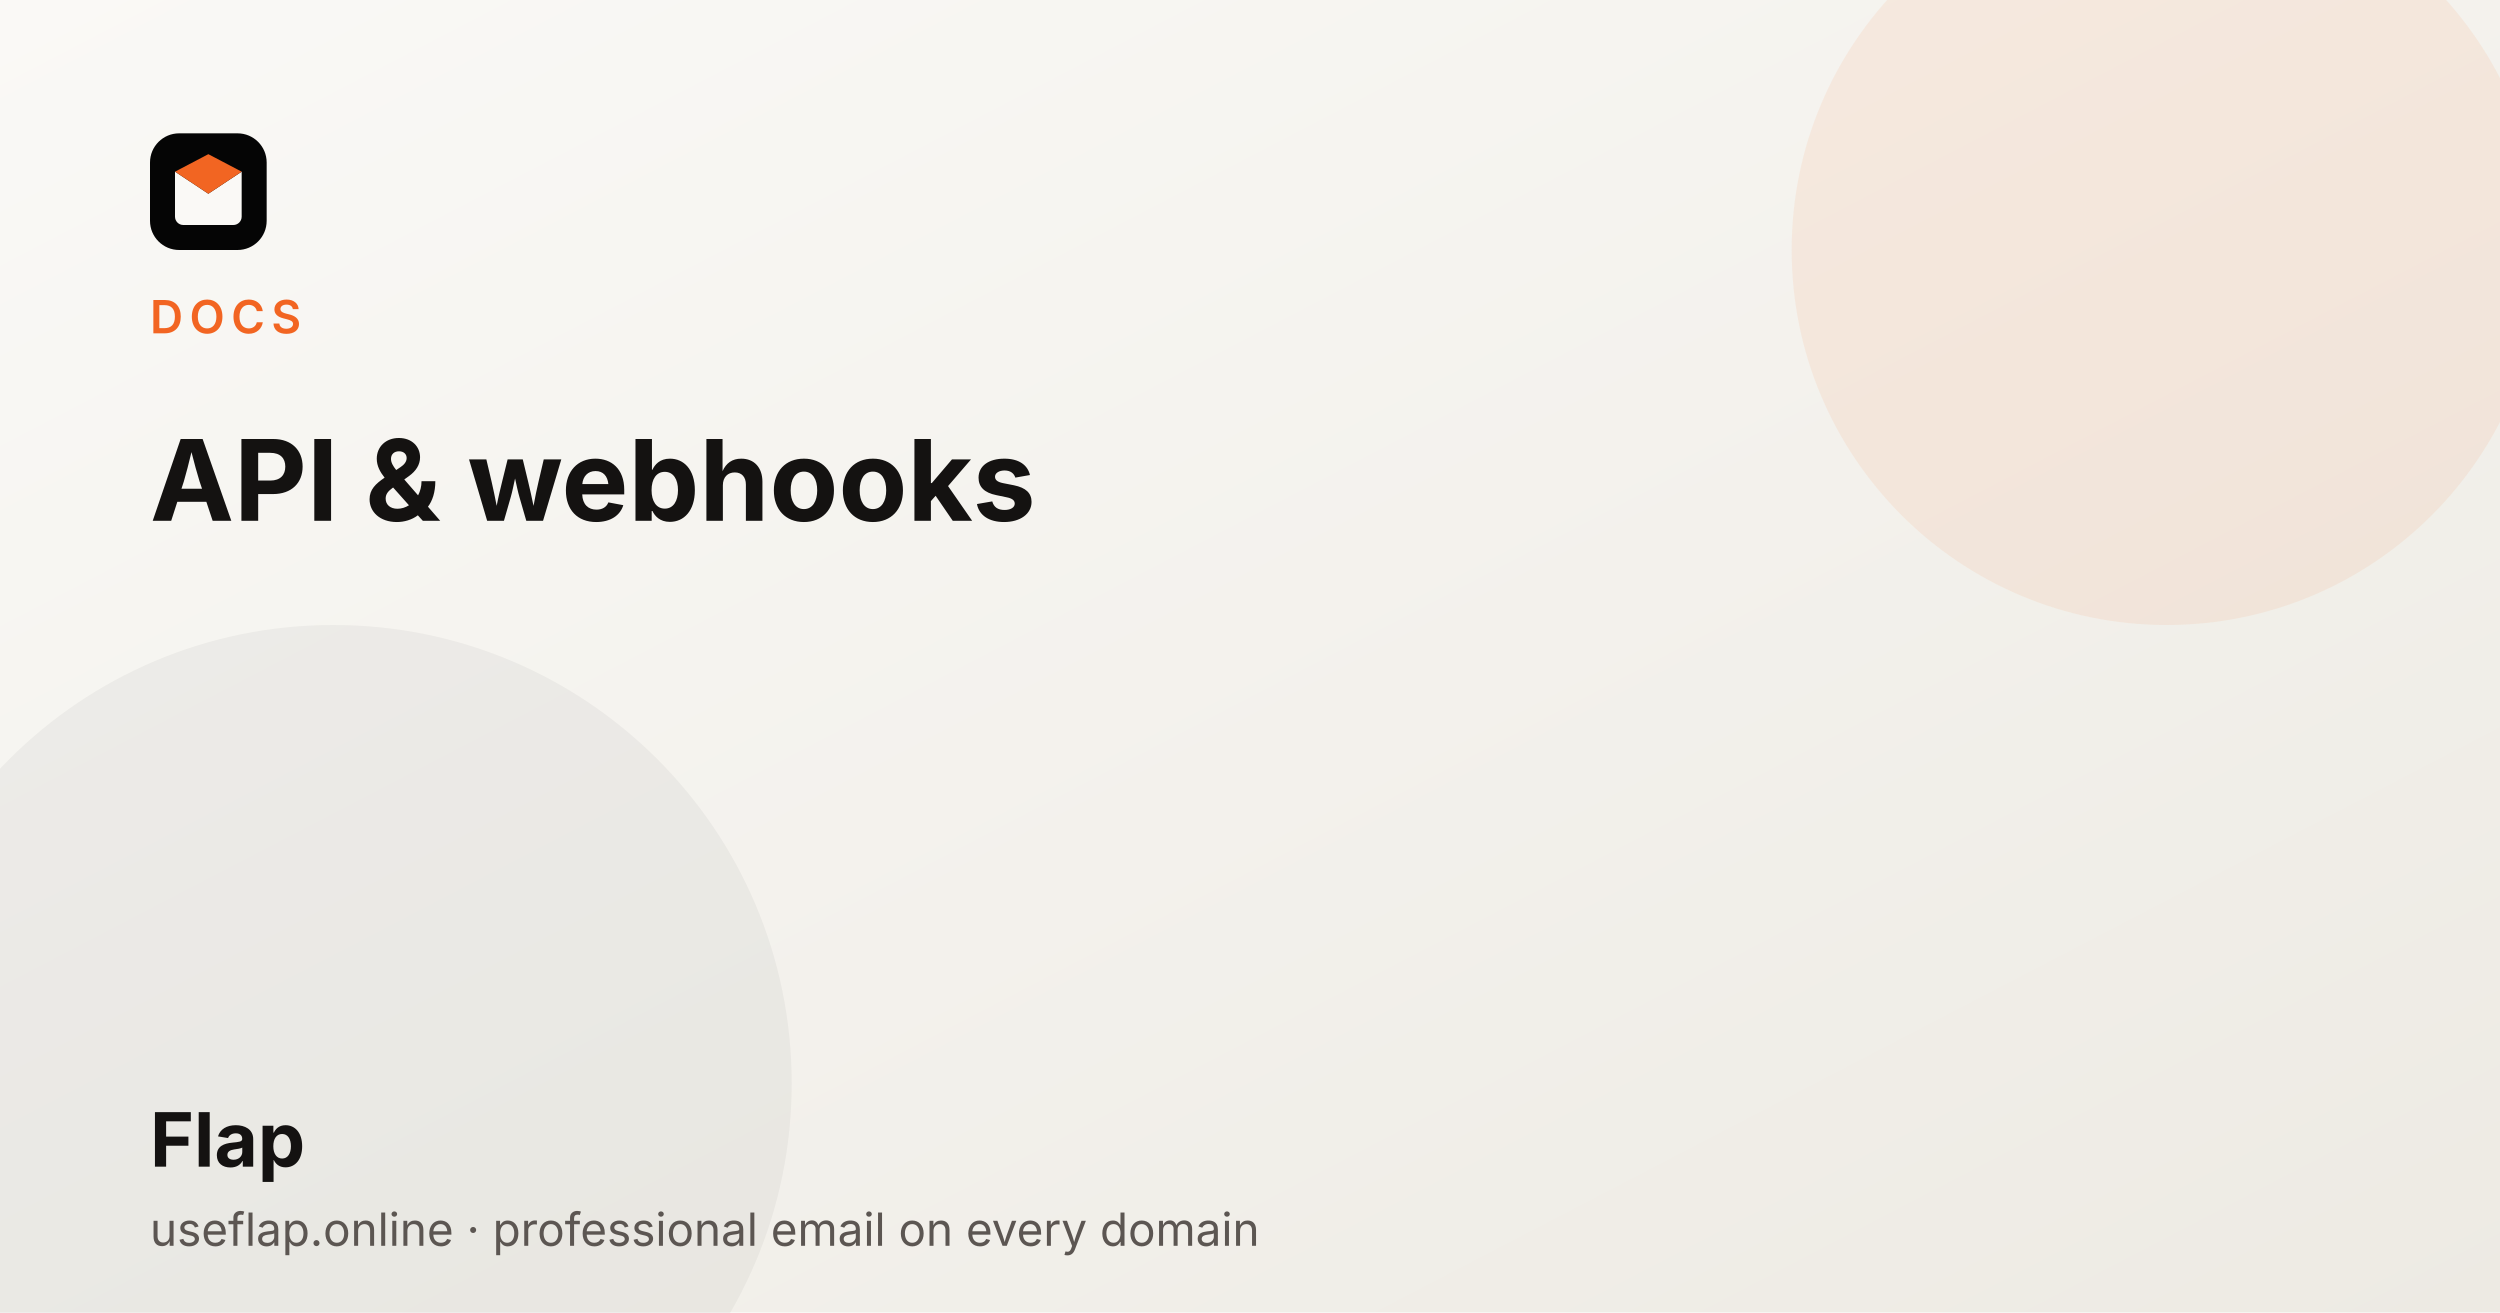
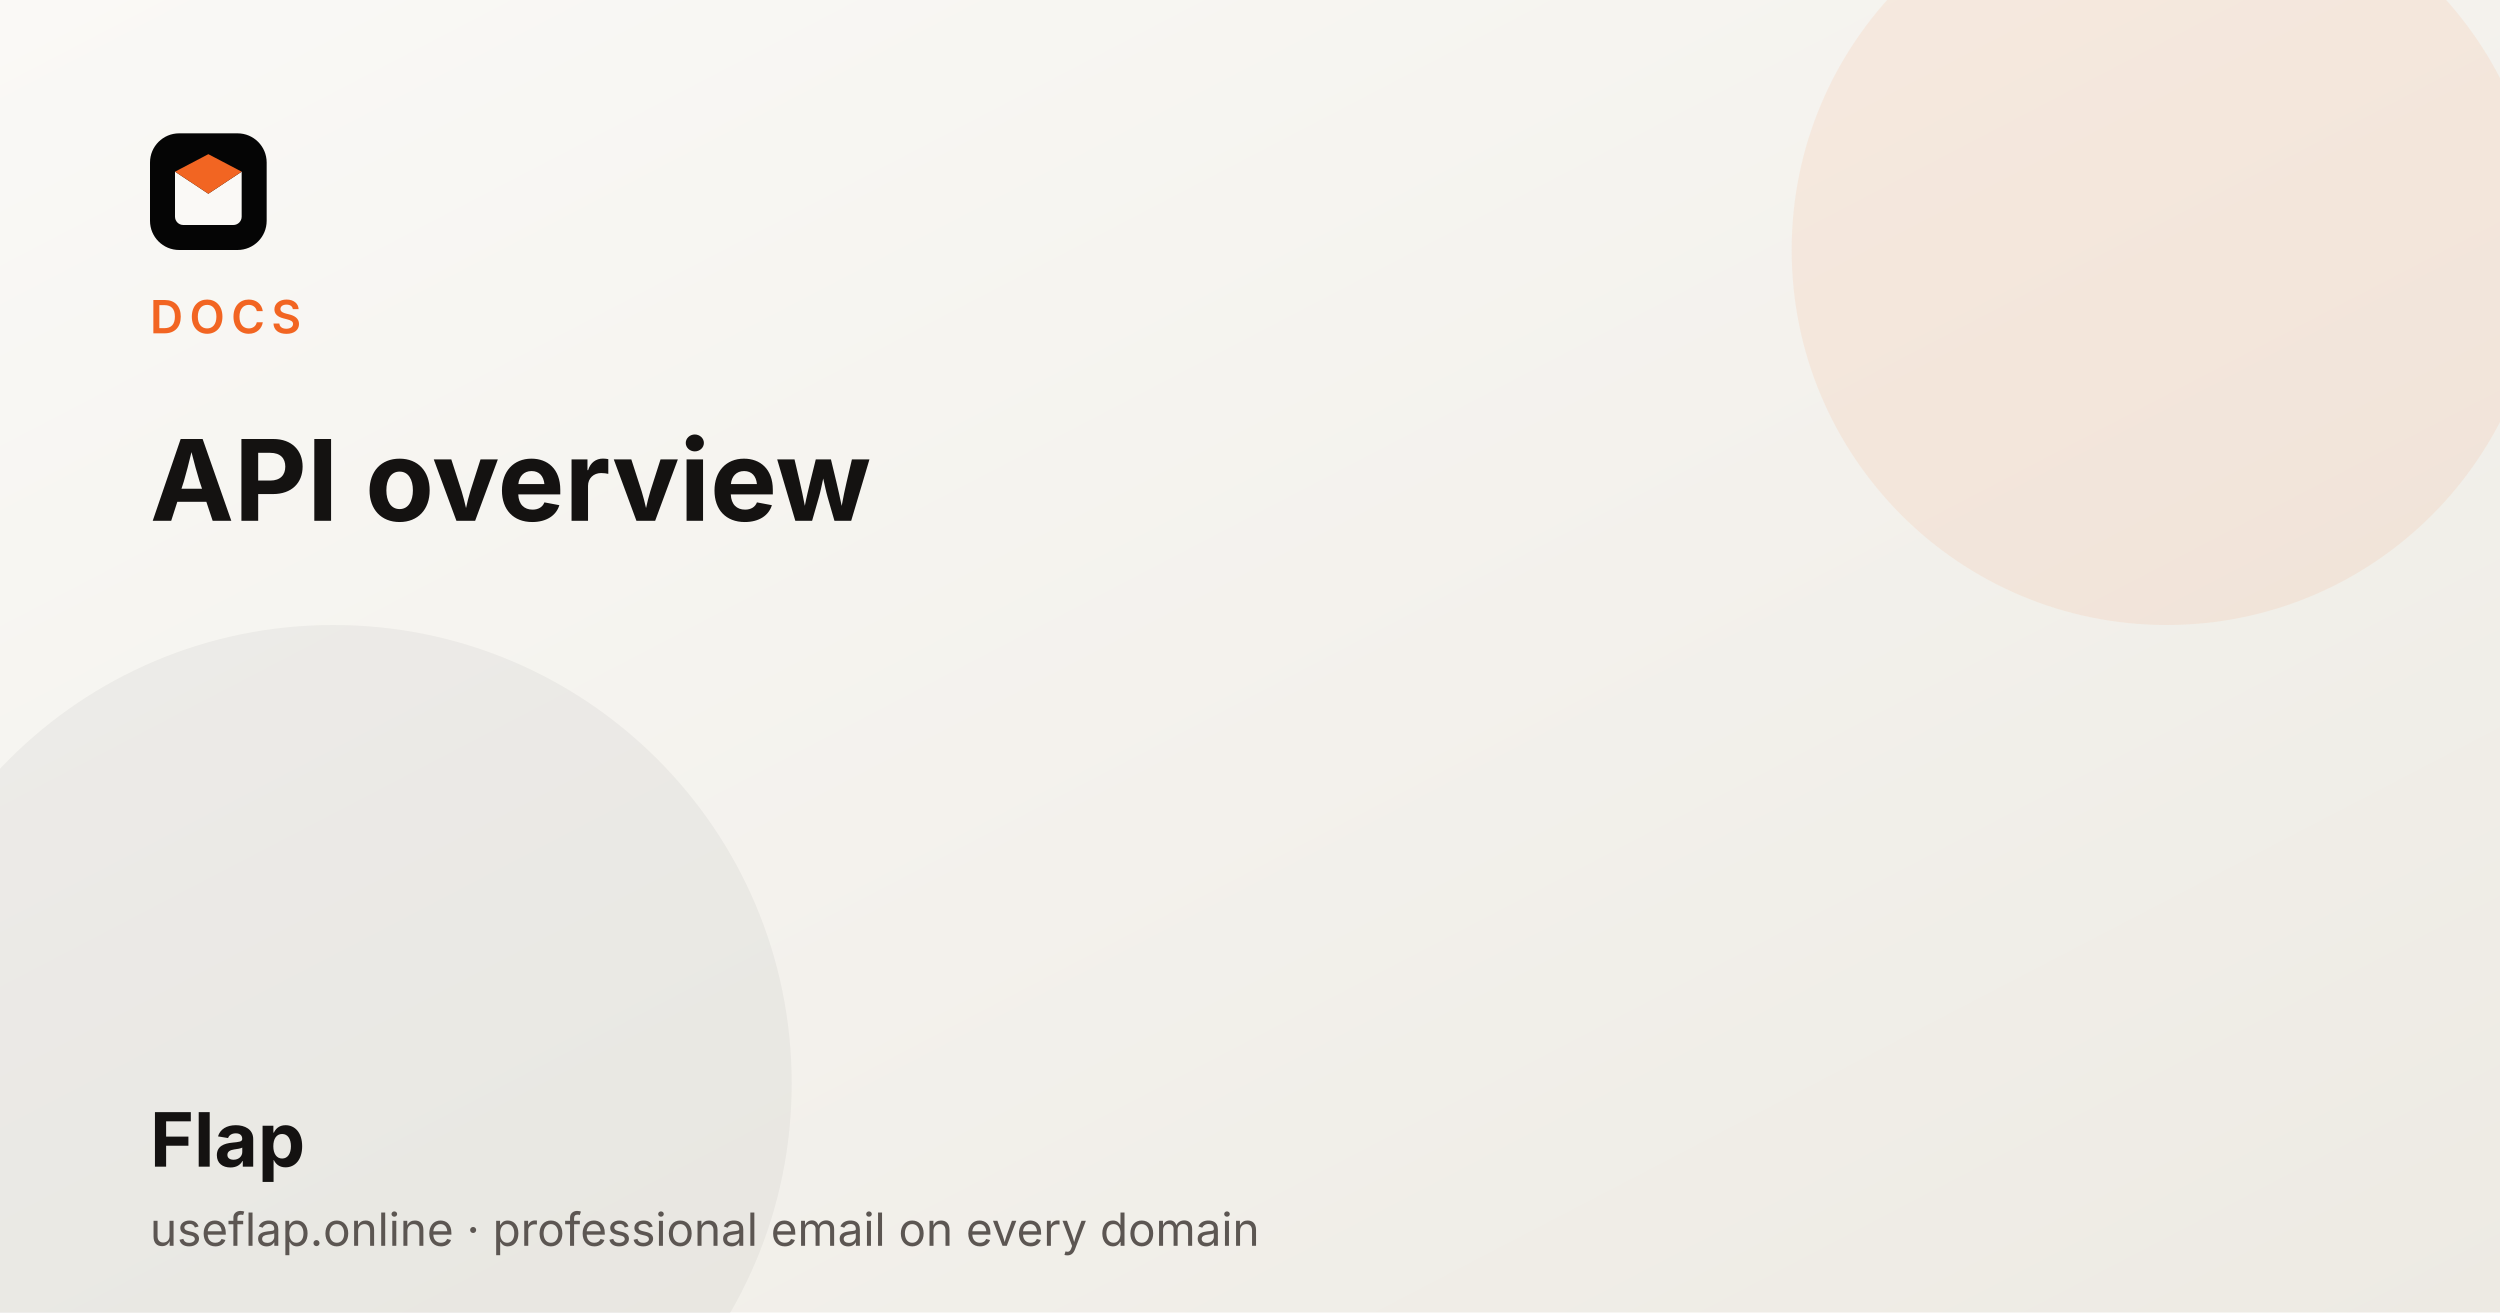
- <svg xmlns="http://www.w3.org/2000/svg" width="1200" height="630" viewBox="0 0 1200 630" role="img" aria-label="API &amp; webhooks">
+ <svg xmlns="http://www.w3.org/2000/svg" width="1200" height="630" viewBox="0 0 1200 630" role="img" aria-label="API overview">
  <defs>
    <linearGradient id="bg" x1="0" y1="0" x2="1" y2="1">
      <stop offset="0%" stop-color="#FAF9F6" />
      <stop offset="55%" stop-color="#F3F1EC" />
      <stop offset="100%" stop-color="#EDEAE3" />
    </linearGradient>
  </defs>
  <rect width="1200" height="630" fill="url(#bg)" />
  <circle cx="1040" cy="120" r="180" fill="#F26522" fill-opacity="0.08" />
  <circle cx="160" cy="520" r="220" fill="#141211" fill-opacity="0.04" />
  <rect x="72" y="64" width="56" height="56" rx="14" fill="#050505" />
  <path d="M84 82.4L100 93l16-10.6V104a4 4 0 0 1-4 4H88a4 4 0 0 1-4-4V82.4z" fill="#FAF9F6" />
  <path d="M84 82.4L100 93l16-10.6L100 74 84 82.4z" fill="#F26522" />
  <text x="72" y="160" fill="#F26522" font-family="Inter, ui-sans-serif, system-ui, sans-serif" font-size="22" font-weight="600" letter-spacing="0.14em">DOCS</text>
  <text x="72" y="250" fill="#141211" font-family="Inter, ui-sans-serif, system-ui, sans-serif" font-size="54" font-weight="700">
-     <tspan x="72" dy="0">API &amp; webhooks</tspan>
+     <tspan x="72" dy="0">API overview</tspan>
  </text>
  <text x="72" y="560" fill="#141211" font-family="Inter, ui-sans-serif, system-ui, sans-serif" font-size="36" font-weight="700">Flap</text>
  <text x="72" y="598" fill="#5c5652" font-family="Inter, ui-sans-serif, system-ui, sans-serif" font-size="22">useflap.online · professional email on every domain</text>
</svg>
